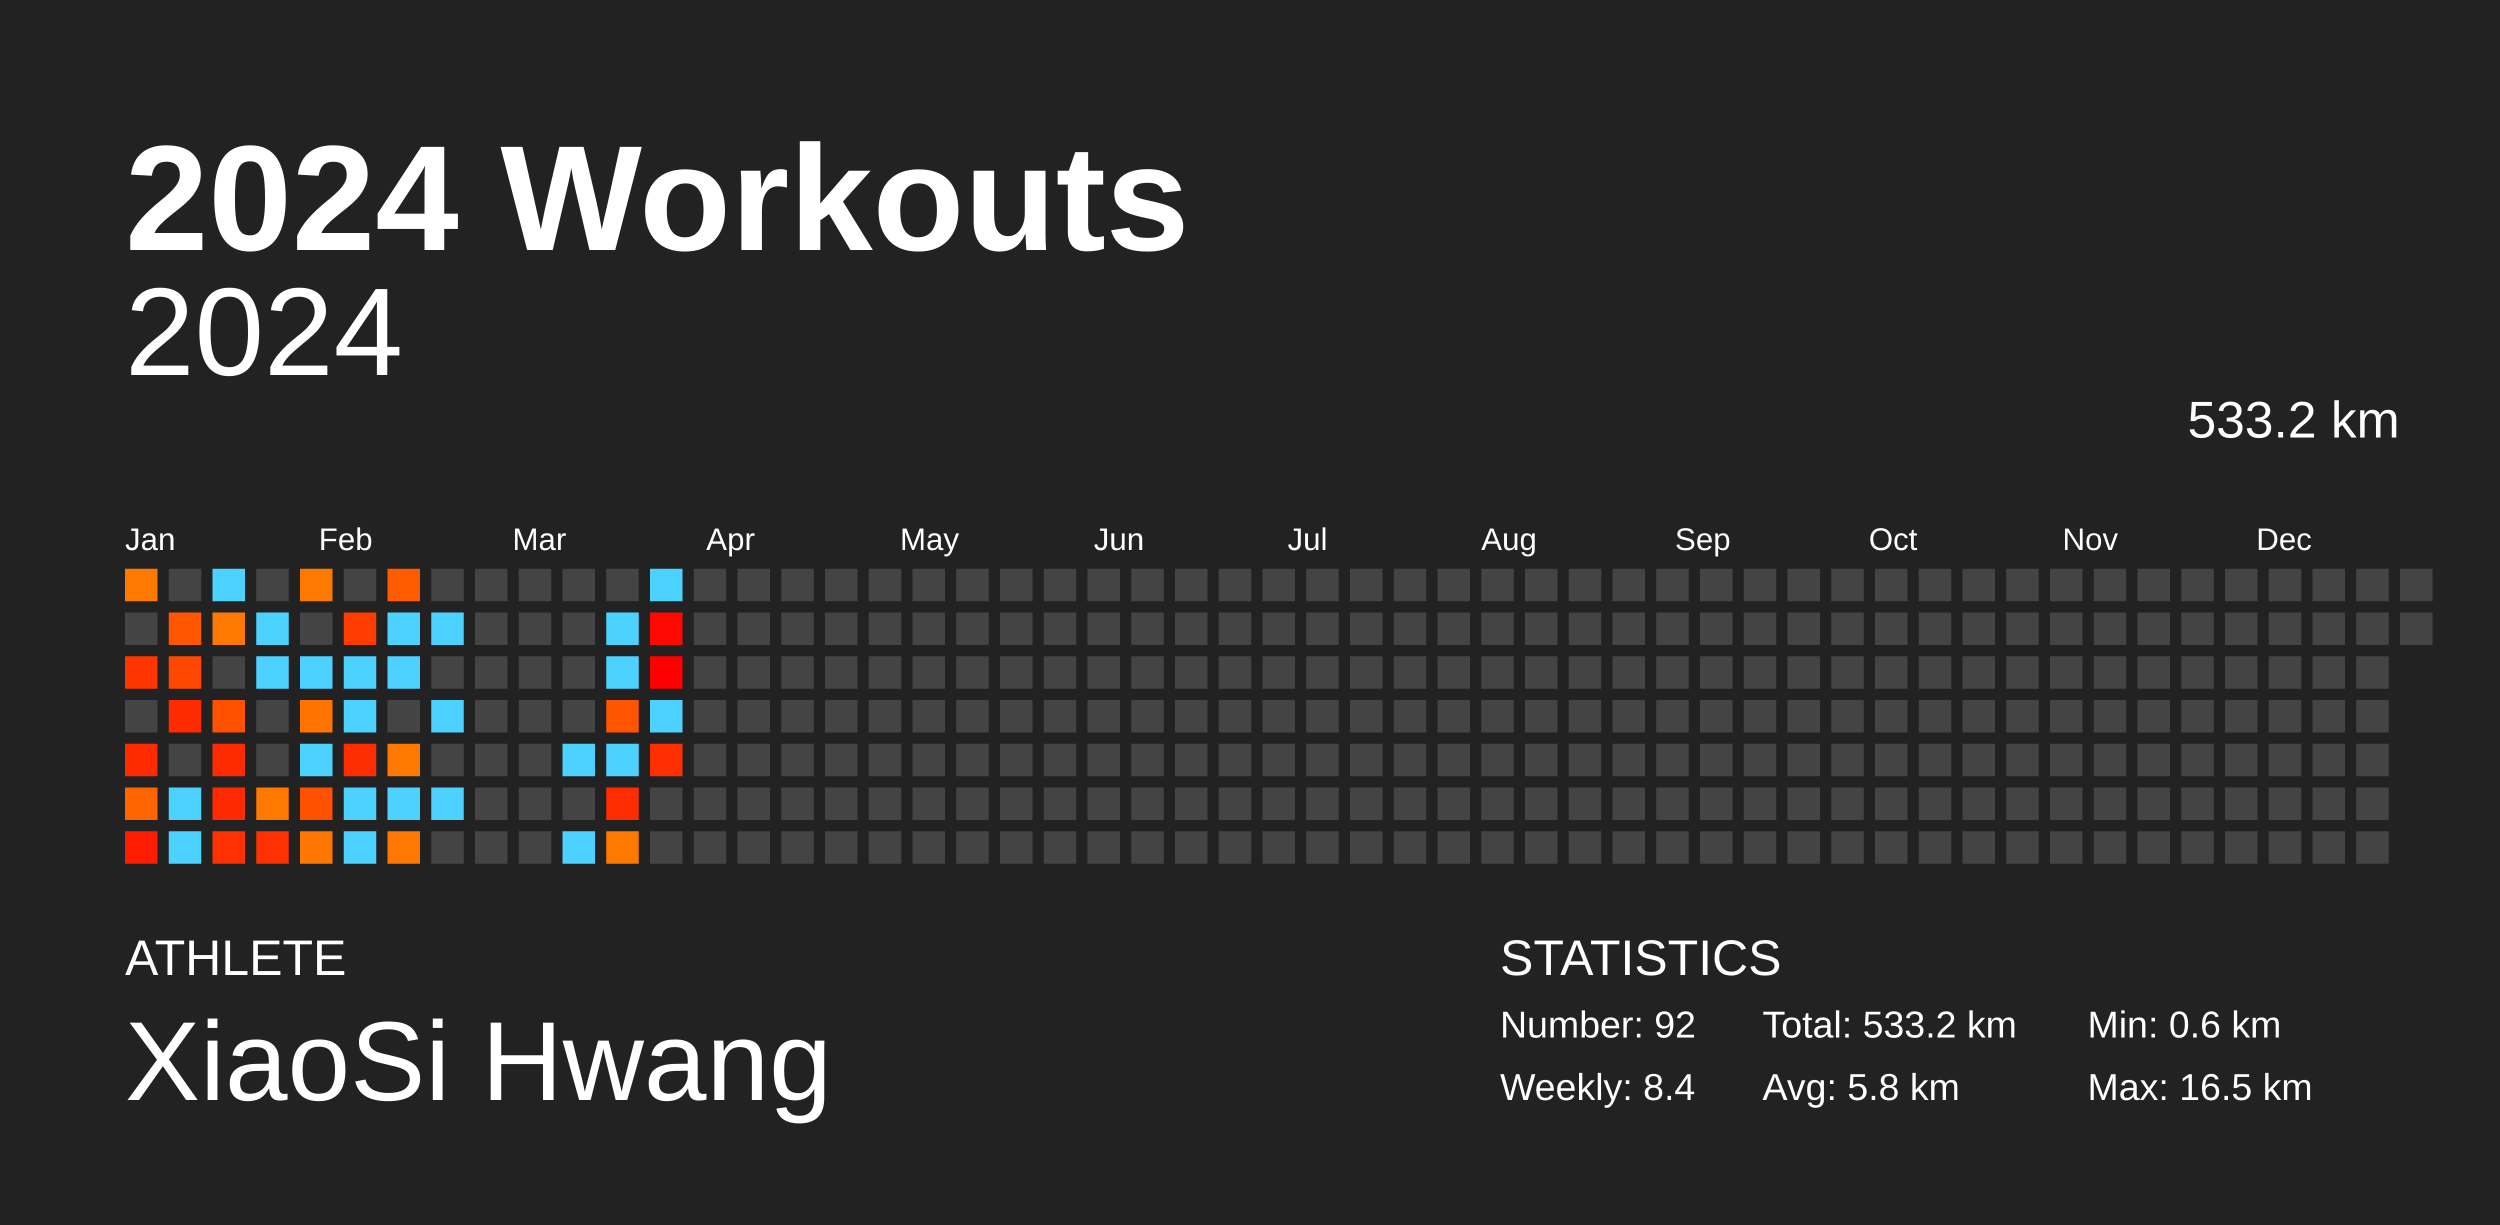
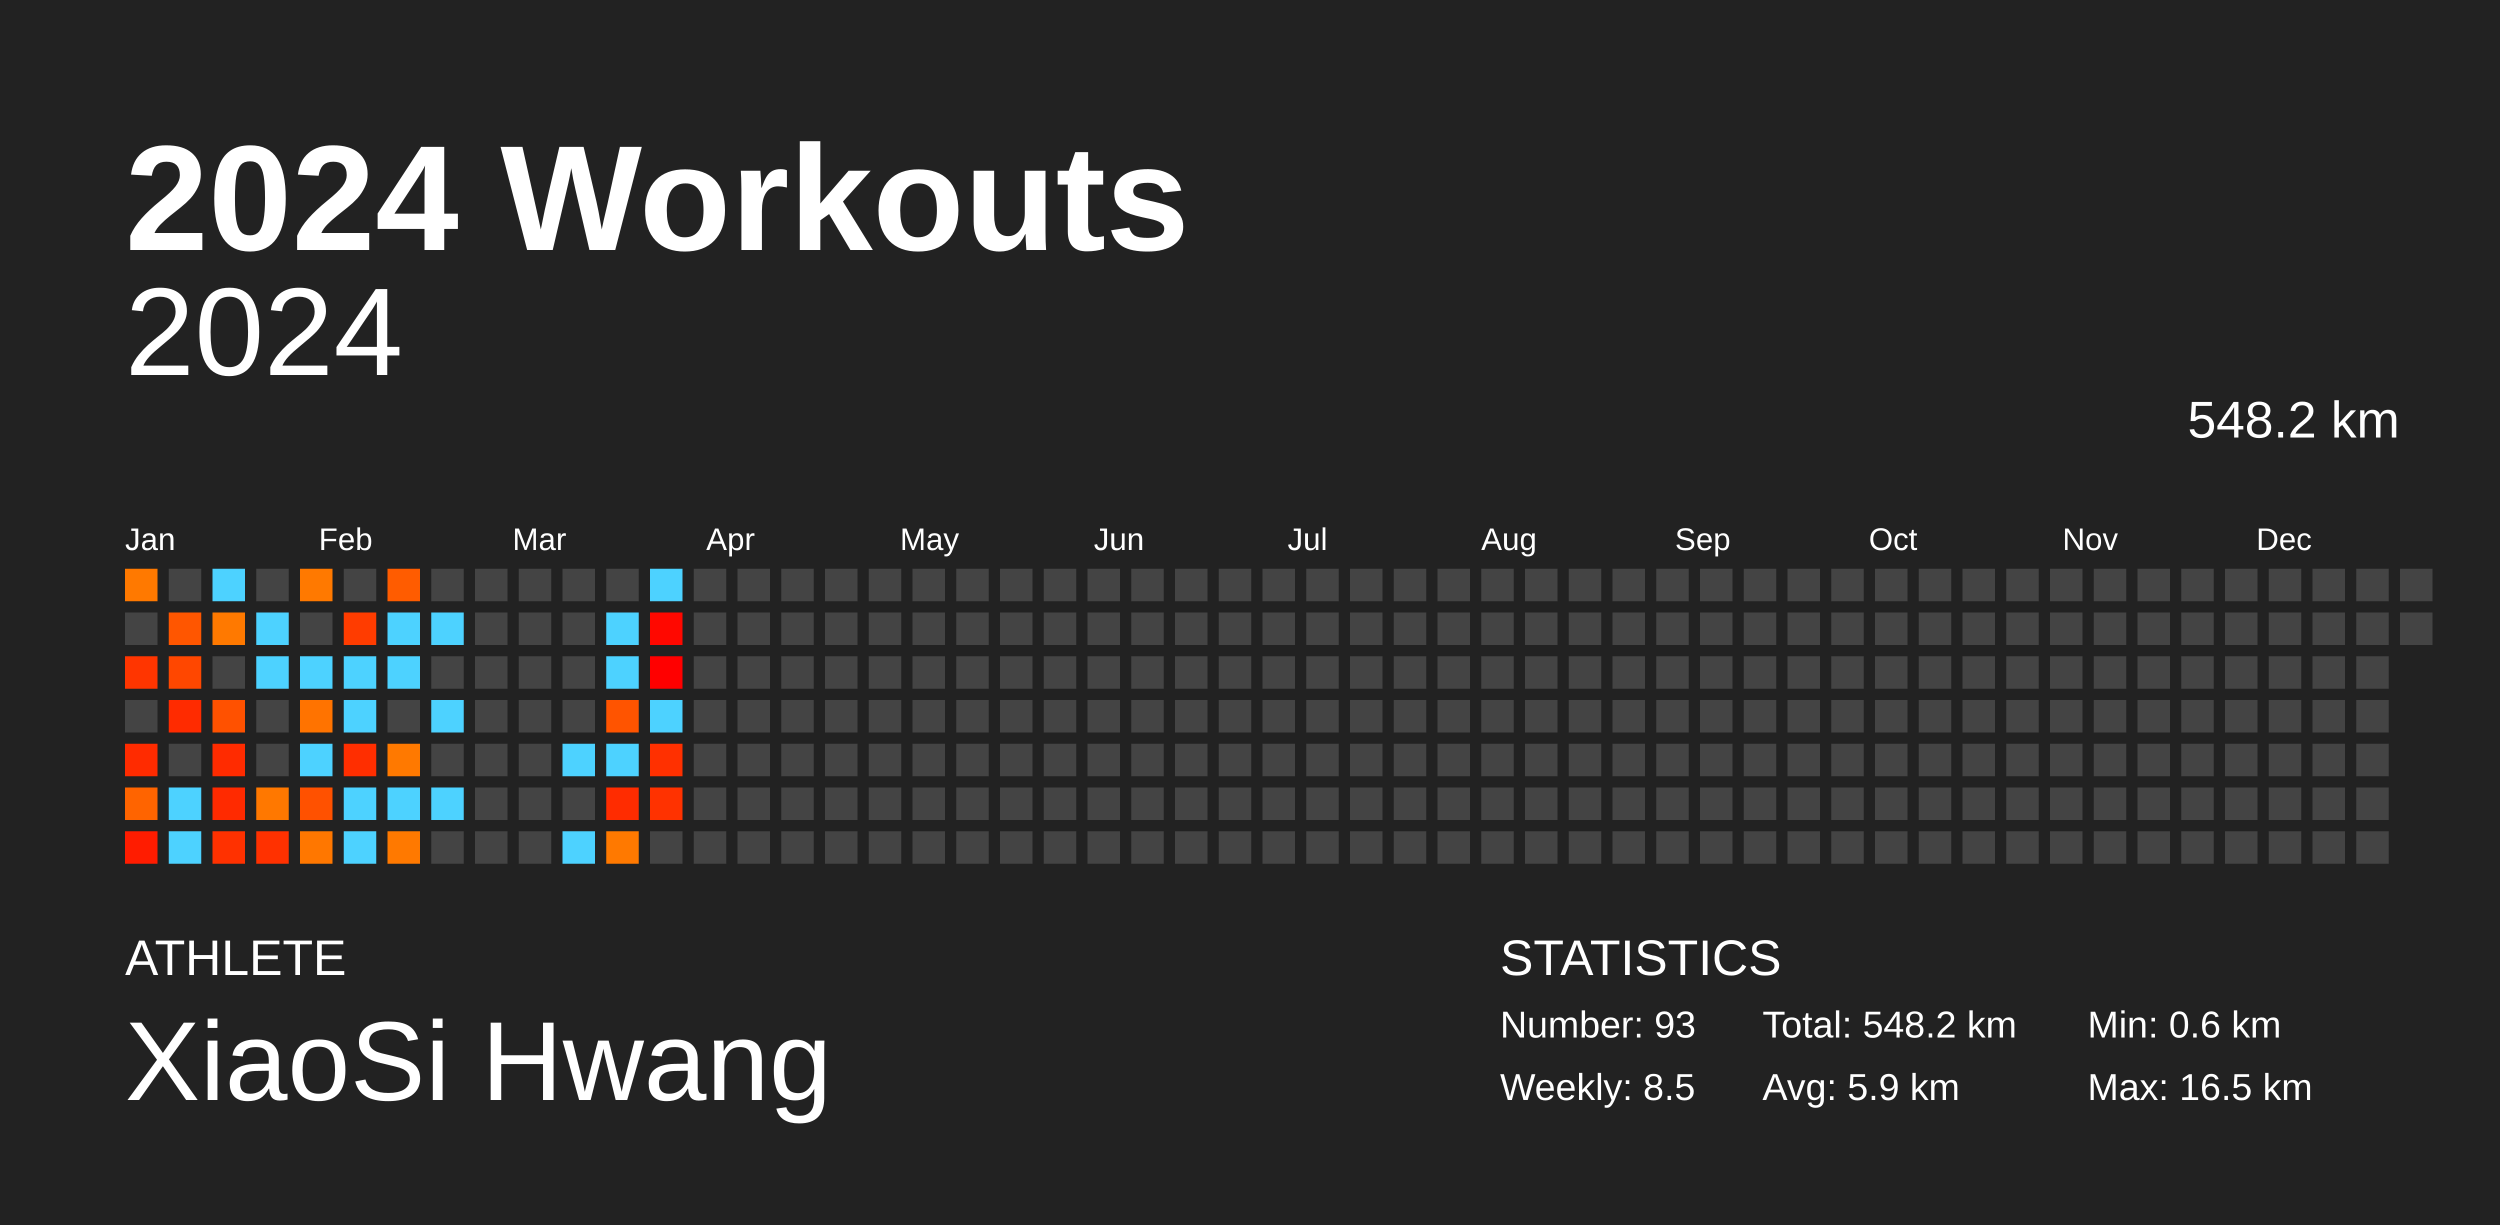
<svg xmlns="http://www.w3.org/2000/svg" baseProfile="full" height="98mm" version="1.1" viewBox="0,0,200,98" width="200mm">
  <defs />
  <rect fill="#222222" height="98" width="200" x="0" y="0" />
  <text fill="#FFFFFF" style="font-size:12px; font-family:Arial; font-weight:bold;" x="10" y="20">2024 Workouts</text>
  <text fill="#FFFFFF" style="font-size:4px; font-family:Arial" x="10" y="78">ATHLETE</text>
  <text fill="#FFFFFF" style="font-size:9px; font-family:Arial" x="10" y="88">XiaoSi Hwang</text>
  <text fill="#FFFFFF" style="font-size:4px; font-family:Arial" x="120" y="78">STATISTICS</text>
-   <text fill="#FFFFFF" style="font-size:3px; font-family:Arial" x="120" y="83">Number: 92</text>
-   <text fill="#FFFFFF" style="font-size:3px; font-family:Arial" x="120" y="88">Weekly: 8.4</text>
-   <text fill="#FFFFFF" style="font-size:3px; font-family:Arial" x="141" y="83">Total: 533.2 km</text>
-   <text fill="#FFFFFF" style="font-size:3px; font-family:Arial" x="141" y="88">Avg: 5.8 km</text>
+   <text fill="#FFFFFF" style="font-size:3px; font-family:Arial" x="120" y="83">Number: 93</text>
+   <text fill="#FFFFFF" style="font-size:3px; font-family:Arial" x="120" y="88">Weekly: 8.5</text>
+   <text fill="#FFFFFF" style="font-size:3px; font-family:Arial" x="141" y="83">Total: 548.2 km</text>
+   <text fill="#FFFFFF" style="font-size:3px; font-family:Arial" x="141" y="88">Avg: 5.9 km</text>
  <text fill="#FFFFFF" style="font-size:3px; font-family:Arial" x="167" y="83">Min: 0.6 km</text>
  <text fill="#FFFFFF" style="font-size:3px; font-family:Arial" x="167" y="88">Max: 16.5 km</text>
  <text alignment-baseline="hanging" fill="#FFFFFF" style="font-size:10.0px; font-family:Arial;" x="10" y="30">2024</text>
-   <text alignment-baseline="hanging" fill="#FFFFFF" style="font-size:4.125px; font-family:Arial;" x="175" y="35">533.2 km</text>
+   <text alignment-baseline="hanging" fill="#FFFFFF" style="font-size:4.125px; font-family:Arial;" x="175" y="35">548.2 km</text>
  <text fill="#FFFFFF" style="font-size:2.5px; font-family:Arial" x="10.0" y="44">Jan</text>
  <text fill="#FFFFFF" style="font-size:2.5px; font-family:Arial" x="25.5" y="44">Feb</text>
  <text fill="#FFFFFF" style="font-size:2.5px; font-family:Arial" x="41.0" y="44">Mar</text>
  <text fill="#FFFFFF" style="font-size:2.5px; font-family:Arial" x="56.5" y="44">Apr</text>
  <text fill="#FFFFFF" style="font-size:2.5px; font-family:Arial" x="72.0" y="44">May</text>
  <text fill="#FFFFFF" style="font-size:2.5px; font-family:Arial" x="87.5" y="44">Jun</text>
  <text fill="#FFFFFF" style="font-size:2.5px; font-family:Arial" x="103.0" y="44">Jul</text>
  <text fill="#FFFFFF" style="font-size:2.5px; font-family:Arial" x="118.5" y="44">Aug</text>
  <text fill="#FFFFFF" style="font-size:2.5px; font-family:Arial" x="134.0" y="44">Sep</text>
  <text fill="#FFFFFF" style="font-size:2.5px; font-family:Arial" x="149.5" y="44">Oct</text>
  <text fill="#FFFFFF" style="font-size:2.5px; font-family:Arial" x="165.0" y="44">Nov</text>
  <text fill="#FFFFFF" style="font-size:2.5px; font-family:Arial" x="180.5" y="44">Dec</text>
  <rect fill="#ff7900" height="2.6" width="2.6" x="10.0" y="45.5" />
  <rect fill="#444444" height="2.6" width="2.6" x="10.0" y="49.0" />
  <rect fill="#ff3500" height="2.6" width="2.6" x="10.0" y="52.5" />
  <rect fill="#444444" height="2.6" width="2.6" x="10.0" y="56.0" />
  <rect fill="#ff2b00" height="2.6" width="2.6" x="10.0" y="59.5" />
  <rect fill="#ff6400" height="2.6" width="2.6" x="10.0" y="63.0" />
  <rect fill="#ff1c00" height="2.6" width="2.6" x="10.0" y="66.5" />
  <rect fill="#444444" height="2.6" width="2.6" x="13.5" y="45.5" />
  <rect fill="#ff5600" height="2.6" width="2.6" x="13.5" y="49.0" />
  <rect fill="#ff4700" height="2.6" width="2.6" x="13.5" y="52.5" />
  <rect fill="#ff2b00" height="2.6" width="2.6" x="13.5" y="56.0" />
  <rect fill="#444444" height="2.6" width="2.6" x="13.5" y="59.5" />
  <rect fill="#4dd2ff" height="2.6" width="2.6" x="13.5" y="63.0" />
  <rect fill="#4dd2ff" height="2.6" width="2.6" x="13.5" y="66.5" />
  <rect fill="#4dd2ff" height="2.6" width="2.6" x="17.0" y="45.5" />
  <rect fill="#ff7900" height="2.6" width="2.6" x="17.0" y="49.0" />
  <rect fill="#444444" height="2.6" width="2.6" x="17.0" y="52.5" />
  <rect fill="#ff5100" height="2.6" width="2.6" x="17.0" y="56.0" />
  <rect fill="#ff2b00" height="2.6" width="2.6" x="17.0" y="59.5" />
  <rect fill="#ff2a00" height="2.6" width="2.6" x="17.0" y="63.0" />
  <rect fill="#ff3100" height="2.6" width="2.6" x="17.0" y="66.5" />
  <rect fill="#444444" height="2.6" width="2.6" x="20.5" y="45.5" />
  <rect fill="#4dd2ff" height="2.6" width="2.6" x="20.5" y="49.0" />
  <rect fill="#4dd2ff" height="2.6" width="2.6" x="20.5" y="52.5" />
  <rect fill="#444444" height="2.6" width="2.6" x="20.5" y="56.0" />
  <rect fill="#444444" height="2.6" width="2.6" x="20.5" y="59.5" />
  <rect fill="#ff7800" height="2.6" width="2.6" x="20.5" y="63.0" />
  <rect fill="#ff3100" height="2.6" width="2.6" x="20.5" y="66.5" />
  <rect fill="#ff7900" height="2.6" width="2.6" x="24.0" y="45.5" />
  <rect fill="#444444" height="2.6" width="2.6" x="24.0" y="49.0" />
  <rect fill="#4dd2ff" height="2.6" width="2.6" x="24.0" y="52.5" />
  <rect fill="#ff7300" height="2.6" width="2.6" x="24.0" y="56.0" />
  <rect fill="#4dd2ff" height="2.6" width="2.6" x="24.0" y="59.5" />
  <rect fill="#ff5100" height="2.6" width="2.6" x="24.0" y="63.0" />
  <rect fill="#ff7700" height="2.6" width="2.6" x="24.0" y="66.5" />
  <rect fill="#444444" height="2.6" width="2.6" x="27.5" y="45.5" />
  <rect fill="#ff3c00" height="2.6" width="2.6" x="27.5" y="49.0" />
  <rect fill="#4dd2ff" height="2.6" width="2.6" x="27.5" y="52.5" />
  <rect fill="#4dd2ff" height="2.6" width="2.6" x="27.5" y="56.0" />
  <rect fill="#ff2e00" height="2.6" width="2.6" x="27.5" y="59.5" />
  <rect fill="#4dd2ff" height="2.6" width="2.6" x="27.5" y="63.0" />
  <rect fill="#4dd2ff" height="2.6" width="2.6" x="27.5" y="66.5" />
  <rect fill="#ff5c00" height="2.6" width="2.6" x="31.0" y="45.5" />
  <rect fill="#4dd2ff" height="2.6" width="2.6" x="31.0" y="49.0" />
  <rect fill="#4dd2ff" height="2.6" width="2.6" x="31.0" y="52.5" />
  <rect fill="#444444" height="2.6" width="2.6" x="31.0" y="56.0" />
  <rect fill="#ff7900" height="2.6" width="2.6" x="31.0" y="59.5" />
  <rect fill="#4dd2ff" height="2.6" width="2.6" x="31.0" y="63.0" />
  <rect fill="#ff7900" height="2.6" width="2.6" x="31.0" y="66.5" />
  <rect fill="#444444" height="2.6" width="2.6" x="34.5" y="45.5" />
  <rect fill="#4dd2ff" height="2.6" width="2.6" x="34.5" y="49.0" />
  <rect fill="#444444" height="2.6" width="2.6" x="34.5" y="52.5" />
  <rect fill="#4dd2ff" height="2.6" width="2.6" x="34.5" y="56.0" />
  <rect fill="#444444" height="2.6" width="2.6" x="34.5" y="59.5" />
  <rect fill="#4dd2ff" height="2.6" width="2.6" x="34.5" y="63.0" />
  <rect fill="#444444" height="2.6" width="2.6" x="34.5" y="66.5" />
  <rect fill="#444444" height="2.6" width="2.6" x="38.0" y="45.5" />
  <rect fill="#444444" height="2.6" width="2.6" x="38.0" y="49.0" />
  <rect fill="#444444" height="2.6" width="2.6" x="38.0" y="52.5" />
  <rect fill="#444444" height="2.6" width="2.6" x="38.0" y="56.0" />
  <rect fill="#444444" height="2.6" width="2.6" x="38.0" y="59.5" />
  <rect fill="#444444" height="2.6" width="2.6" x="38.0" y="63.0" />
  <rect fill="#444444" height="2.6" width="2.6" x="38.0" y="66.5" />
  <rect fill="#444444" height="2.6" width="2.6" x="41.5" y="45.5" />
  <rect fill="#444444" height="2.6" width="2.6" x="41.5" y="49.0" />
  <rect fill="#444444" height="2.6" width="2.6" x="41.5" y="52.5" />
  <rect fill="#444444" height="2.6" width="2.6" x="41.5" y="56.0" />
  <rect fill="#444444" height="2.6" width="2.6" x="41.5" y="59.5" />
  <rect fill="#444444" height="2.6" width="2.6" x="41.5" y="63.0" />
  <rect fill="#444444" height="2.6" width="2.6" x="41.5" y="66.5" />
  <rect fill="#444444" height="2.6" width="2.6" x="45.0" y="45.5" />
  <rect fill="#444444" height="2.6" width="2.6" x="45.0" y="49.0" />
  <rect fill="#444444" height="2.6" width="2.6" x="45.0" y="52.5" />
  <rect fill="#444444" height="2.6" width="2.6" x="45.0" y="56.0" />
  <rect fill="#4dd2ff" height="2.6" width="2.6" x="45.0" y="59.5" />
  <rect fill="#444444" height="2.6" width="2.6" x="45.0" y="63.0" />
  <rect fill="#4dd2ff" height="2.6" width="2.6" x="45.0" y="66.5" />
  <rect fill="#444444" height="2.6" width="2.6" x="48.5" y="45.5" />
  <rect fill="#4dd2ff" height="2.6" width="2.6" x="48.5" y="49.0" />
  <rect fill="#4dd2ff" height="2.6" width="2.6" x="48.5" y="52.5" />
  <rect fill="#ff5400" height="2.6" width="2.6" x="48.5" y="56.0" />
  <rect fill="#4dd2ff" height="2.6" width="2.6" x="48.5" y="59.5" />
  <rect fill="#ff2c00" height="2.6" width="2.6" x="48.5" y="63.0" />
  <rect fill="#ff7900" height="2.6" width="2.6" x="48.5" y="66.5" />
  <rect fill="#4dd2ff" height="2.6" width="2.6" x="52.0" y="45.5" />
  <rect fill="#ff0800" height="2.6" width="2.6" x="52.0" y="49.0" />
  <rect fill="#ff0000" height="2.6" width="2.6" x="52.0" y="52.5" />
  <rect fill="#4dd2ff" height="2.6" width="2.6" x="52.0" y="56.0" />
  <rect fill="#ff3000" height="2.6" width="2.6" x="52.0" y="59.5" />
-   <rect fill="#444444" height="2.6" width="2.6" x="52.0" y="63.0" />
+   <rect fill="#ff3200" height="2.6" width="2.6" x="52.0" y="63.0" />
  <rect fill="#444444" height="2.6" width="2.6" x="52.0" y="66.5" />
  <rect fill="#444444" height="2.6" width="2.6" x="55.5" y="45.5" />
  <rect fill="#444444" height="2.6" width="2.6" x="55.5" y="49.0" />
  <rect fill="#444444" height="2.6" width="2.6" x="55.5" y="52.5" />
  <rect fill="#444444" height="2.6" width="2.6" x="55.5" y="56.0" />
  <rect fill="#444444" height="2.6" width="2.6" x="55.5" y="59.5" />
  <rect fill="#444444" height="2.6" width="2.6" x="55.5" y="63.0" />
  <rect fill="#444444" height="2.6" width="2.6" x="55.5" y="66.5" />
  <rect fill="#444444" height="2.6" width="2.6" x="59.0" y="45.5" />
  <rect fill="#444444" height="2.6" width="2.6" x="59.0" y="49.0" />
  <rect fill="#444444" height="2.6" width="2.6" x="59.0" y="52.5" />
  <rect fill="#444444" height="2.6" width="2.6" x="59.0" y="56.0" />
  <rect fill="#444444" height="2.6" width="2.6" x="59.0" y="59.5" />
  <rect fill="#444444" height="2.6" width="2.6" x="59.0" y="63.0" />
  <rect fill="#444444" height="2.6" width="2.6" x="59.0" y="66.5" />
  <rect fill="#444444" height="2.6" width="2.6" x="62.5" y="45.5" />
  <rect fill="#444444" height="2.6" width="2.6" x="62.5" y="49.0" />
  <rect fill="#444444" height="2.6" width="2.6" x="62.5" y="52.5" />
  <rect fill="#444444" height="2.6" width="2.6" x="62.5" y="56.0" />
  <rect fill="#444444" height="2.6" width="2.6" x="62.5" y="59.5" />
  <rect fill="#444444" height="2.6" width="2.6" x="62.5" y="63.0" />
  <rect fill="#444444" height="2.6" width="2.6" x="62.5" y="66.5" />
  <rect fill="#444444" height="2.6" width="2.6" x="66.0" y="45.5" />
  <rect fill="#444444" height="2.6" width="2.6" x="66.0" y="49.0" />
  <rect fill="#444444" height="2.6" width="2.6" x="66.0" y="52.5" />
  <rect fill="#444444" height="2.6" width="2.6" x="66.0" y="56.0" />
  <rect fill="#444444" height="2.6" width="2.6" x="66.0" y="59.5" />
  <rect fill="#444444" height="2.6" width="2.6" x="66.0" y="63.0" />
  <rect fill="#444444" height="2.6" width="2.6" x="66.0" y="66.5" />
  <rect fill="#444444" height="2.6" width="2.6" x="69.5" y="45.5" />
  <rect fill="#444444" height="2.6" width="2.6" x="69.5" y="49.0" />
  <rect fill="#444444" height="2.6" width="2.6" x="69.5" y="52.5" />
  <rect fill="#444444" height="2.6" width="2.6" x="69.5" y="56.0" />
  <rect fill="#444444" height="2.6" width="2.6" x="69.5" y="59.5" />
  <rect fill="#444444" height="2.6" width="2.6" x="69.5" y="63.0" />
  <rect fill="#444444" height="2.6" width="2.6" x="69.5" y="66.5" />
  <rect fill="#444444" height="2.6" width="2.6" x="73.0" y="45.5" />
  <rect fill="#444444" height="2.6" width="2.6" x="73.0" y="49.0" />
  <rect fill="#444444" height="2.6" width="2.6" x="73.0" y="52.5" />
  <rect fill="#444444" height="2.6" width="2.6" x="73.0" y="56.0" />
  <rect fill="#444444" height="2.6" width="2.6" x="73.0" y="59.5" />
  <rect fill="#444444" height="2.6" width="2.6" x="73.0" y="63.0" />
  <rect fill="#444444" height="2.6" width="2.6" x="73.0" y="66.5" />
  <rect fill="#444444" height="2.6" width="2.6" x="76.5" y="45.5" />
  <rect fill="#444444" height="2.6" width="2.6" x="76.5" y="49.0" />
  <rect fill="#444444" height="2.6" width="2.6" x="76.5" y="52.5" />
  <rect fill="#444444" height="2.6" width="2.6" x="76.5" y="56.0" />
  <rect fill="#444444" height="2.6" width="2.6" x="76.5" y="59.5" />
  <rect fill="#444444" height="2.6" width="2.6" x="76.5" y="63.0" />
  <rect fill="#444444" height="2.6" width="2.6" x="76.5" y="66.5" />
  <rect fill="#444444" height="2.6" width="2.6" x="80.0" y="45.5" />
  <rect fill="#444444" height="2.6" width="2.6" x="80.0" y="49.0" />
  <rect fill="#444444" height="2.6" width="2.6" x="80.0" y="52.5" />
  <rect fill="#444444" height="2.6" width="2.6" x="80.0" y="56.0" />
  <rect fill="#444444" height="2.6" width="2.6" x="80.0" y="59.5" />
  <rect fill="#444444" height="2.6" width="2.6" x="80.0" y="63.0" />
  <rect fill="#444444" height="2.6" width="2.6" x="80.0" y="66.5" />
  <rect fill="#444444" height="2.6" width="2.6" x="83.5" y="45.5" />
  <rect fill="#444444" height="2.6" width="2.6" x="83.5" y="49.0" />
  <rect fill="#444444" height="2.6" width="2.6" x="83.5" y="52.5" />
  <rect fill="#444444" height="2.6" width="2.6" x="83.5" y="56.0" />
  <rect fill="#444444" height="2.6" width="2.6" x="83.5" y="59.5" />
  <rect fill="#444444" height="2.6" width="2.6" x="83.5" y="63.0" />
  <rect fill="#444444" height="2.6" width="2.6" x="83.5" y="66.5" />
  <rect fill="#444444" height="2.6" width="2.6" x="87.0" y="45.5" />
  <rect fill="#444444" height="2.6" width="2.6" x="87.0" y="49.0" />
  <rect fill="#444444" height="2.6" width="2.6" x="87.0" y="52.5" />
  <rect fill="#444444" height="2.6" width="2.6" x="87.0" y="56.0" />
  <rect fill="#444444" height="2.6" width="2.6" x="87.0" y="59.5" />
  <rect fill="#444444" height="2.6" width="2.6" x="87.0" y="63.0" />
  <rect fill="#444444" height="2.6" width="2.6" x="87.0" y="66.5" />
  <rect fill="#444444" height="2.6" width="2.6" x="90.5" y="45.5" />
  <rect fill="#444444" height="2.6" width="2.6" x="90.5" y="49.0" />
  <rect fill="#444444" height="2.6" width="2.6" x="90.5" y="52.5" />
  <rect fill="#444444" height="2.6" width="2.6" x="90.5" y="56.0" />
  <rect fill="#444444" height="2.6" width="2.6" x="90.5" y="59.5" />
  <rect fill="#444444" height="2.6" width="2.6" x="90.5" y="63.0" />
  <rect fill="#444444" height="2.6" width="2.6" x="90.5" y="66.5" />
  <rect fill="#444444" height="2.6" width="2.6" x="94.0" y="45.5" />
  <rect fill="#444444" height="2.6" width="2.6" x="94.0" y="49.0" />
  <rect fill="#444444" height="2.6" width="2.6" x="94.0" y="52.5" />
  <rect fill="#444444" height="2.6" width="2.6" x="94.0" y="56.0" />
  <rect fill="#444444" height="2.6" width="2.6" x="94.0" y="59.5" />
  <rect fill="#444444" height="2.6" width="2.6" x="94.0" y="63.0" />
  <rect fill="#444444" height="2.6" width="2.6" x="94.0" y="66.5" />
  <rect fill="#444444" height="2.6" width="2.6" x="97.5" y="45.5" />
  <rect fill="#444444" height="2.6" width="2.6" x="97.5" y="49.0" />
  <rect fill="#444444" height="2.6" width="2.6" x="97.5" y="52.5" />
  <rect fill="#444444" height="2.6" width="2.6" x="97.5" y="56.0" />
  <rect fill="#444444" height="2.6" width="2.6" x="97.5" y="59.5" />
  <rect fill="#444444" height="2.6" width="2.6" x="97.5" y="63.0" />
  <rect fill="#444444" height="2.6" width="2.6" x="97.5" y="66.5" />
  <rect fill="#444444" height="2.6" width="2.6" x="101.0" y="45.5" />
  <rect fill="#444444" height="2.6" width="2.6" x="101.0" y="49.0" />
  <rect fill="#444444" height="2.6" width="2.6" x="101.0" y="52.5" />
  <rect fill="#444444" height="2.6" width="2.6" x="101.0" y="56.0" />
  <rect fill="#444444" height="2.6" width="2.6" x="101.0" y="59.5" />
  <rect fill="#444444" height="2.6" width="2.6" x="101.0" y="63.0" />
  <rect fill="#444444" height="2.6" width="2.6" x="101.0" y="66.5" />
  <rect fill="#444444" height="2.6" width="2.6" x="104.5" y="45.5" />
  <rect fill="#444444" height="2.6" width="2.6" x="104.5" y="49.0" />
  <rect fill="#444444" height="2.6" width="2.6" x="104.5" y="52.5" />
  <rect fill="#444444" height="2.6" width="2.6" x="104.5" y="56.0" />
  <rect fill="#444444" height="2.6" width="2.6" x="104.5" y="59.5" />
  <rect fill="#444444" height="2.6" width="2.6" x="104.5" y="63.0" />
  <rect fill="#444444" height="2.6" width="2.6" x="104.5" y="66.5" />
  <rect fill="#444444" height="2.6" width="2.6" x="108.0" y="45.5" />
  <rect fill="#444444" height="2.6" width="2.6" x="108.0" y="49.0" />
  <rect fill="#444444" height="2.6" width="2.6" x="108.0" y="52.5" />
  <rect fill="#444444" height="2.6" width="2.6" x="108.0" y="56.0" />
  <rect fill="#444444" height="2.6" width="2.6" x="108.0" y="59.5" />
  <rect fill="#444444" height="2.6" width="2.6" x="108.0" y="63.0" />
  <rect fill="#444444" height="2.6" width="2.6" x="108.0" y="66.5" />
  <rect fill="#444444" height="2.6" width="2.6" x="111.5" y="45.5" />
  <rect fill="#444444" height="2.6" width="2.6" x="111.5" y="49.0" />
  <rect fill="#444444" height="2.6" width="2.6" x="111.5" y="52.5" />
  <rect fill="#444444" height="2.6" width="2.6" x="111.5" y="56.0" />
  <rect fill="#444444" height="2.6" width="2.6" x="111.5" y="59.5" />
  <rect fill="#444444" height="2.6" width="2.6" x="111.5" y="63.0" />
  <rect fill="#444444" height="2.6" width="2.6" x="111.5" y="66.5" />
  <rect fill="#444444" height="2.6" width="2.6" x="115.0" y="45.5" />
  <rect fill="#444444" height="2.6" width="2.6" x="115.0" y="49.0" />
  <rect fill="#444444" height="2.6" width="2.6" x="115.0" y="52.5" />
  <rect fill="#444444" height="2.6" width="2.6" x="115.0" y="56.0" />
  <rect fill="#444444" height="2.6" width="2.6" x="115.0" y="59.5" />
  <rect fill="#444444" height="2.6" width="2.6" x="115.0" y="63.0" />
  <rect fill="#444444" height="2.6" width="2.6" x="115.0" y="66.5" />
  <rect fill="#444444" height="2.6" width="2.6" x="118.5" y="45.5" />
  <rect fill="#444444" height="2.6" width="2.6" x="118.5" y="49.0" />
  <rect fill="#444444" height="2.6" width="2.6" x="118.5" y="52.5" />
  <rect fill="#444444" height="2.6" width="2.6" x="118.5" y="56.0" />
  <rect fill="#444444" height="2.6" width="2.6" x="118.5" y="59.5" />
  <rect fill="#444444" height="2.6" width="2.6" x="118.5" y="63.0" />
  <rect fill="#444444" height="2.6" width="2.6" x="118.5" y="66.5" />
  <rect fill="#444444" height="2.6" width="2.6" x="122.0" y="45.5" />
  <rect fill="#444444" height="2.6" width="2.6" x="122.0" y="49.0" />
  <rect fill="#444444" height="2.6" width="2.6" x="122.0" y="52.5" />
  <rect fill="#444444" height="2.6" width="2.6" x="122.0" y="56.0" />
  <rect fill="#444444" height="2.6" width="2.6" x="122.0" y="59.5" />
  <rect fill="#444444" height="2.6" width="2.6" x="122.0" y="63.0" />
  <rect fill="#444444" height="2.6" width="2.6" x="122.0" y="66.5" />
  <rect fill="#444444" height="2.6" width="2.6" x="125.5" y="45.5" />
  <rect fill="#444444" height="2.6" width="2.6" x="125.5" y="49.0" />
  <rect fill="#444444" height="2.6" width="2.6" x="125.5" y="52.5" />
  <rect fill="#444444" height="2.6" width="2.6" x="125.5" y="56.0" />
  <rect fill="#444444" height="2.6" width="2.6" x="125.5" y="59.5" />
  <rect fill="#444444" height="2.6" width="2.6" x="125.5" y="63.0" />
  <rect fill="#444444" height="2.6" width="2.6" x="125.5" y="66.5" />
  <rect fill="#444444" height="2.6" width="2.6" x="129.0" y="45.5" />
  <rect fill="#444444" height="2.6" width="2.6" x="129.0" y="49.0" />
  <rect fill="#444444" height="2.6" width="2.6" x="129.0" y="52.5" />
  <rect fill="#444444" height="2.6" width="2.6" x="129.0" y="56.0" />
  <rect fill="#444444" height="2.6" width="2.6" x="129.0" y="59.5" />
  <rect fill="#444444" height="2.6" width="2.6" x="129.0" y="63.0" />
  <rect fill="#444444" height="2.6" width="2.6" x="129.0" y="66.5" />
  <rect fill="#444444" height="2.6" width="2.6" x="132.5" y="45.5" />
  <rect fill="#444444" height="2.6" width="2.6" x="132.5" y="49.0" />
  <rect fill="#444444" height="2.6" width="2.6" x="132.5" y="52.5" />
  <rect fill="#444444" height="2.6" width="2.6" x="132.5" y="56.0" />
  <rect fill="#444444" height="2.6" width="2.6" x="132.5" y="59.5" />
  <rect fill="#444444" height="2.6" width="2.6" x="132.5" y="63.0" />
  <rect fill="#444444" height="2.6" width="2.6" x="132.5" y="66.5" />
  <rect fill="#444444" height="2.6" width="2.6" x="136.0" y="45.5" />
  <rect fill="#444444" height="2.6" width="2.6" x="136.0" y="49.0" />
  <rect fill="#444444" height="2.6" width="2.6" x="136.0" y="52.5" />
  <rect fill="#444444" height="2.6" width="2.6" x="136.0" y="56.0" />
  <rect fill="#444444" height="2.6" width="2.6" x="136.0" y="59.5" />
  <rect fill="#444444" height="2.6" width="2.6" x="136.0" y="63.0" />
  <rect fill="#444444" height="2.6" width="2.6" x="136.0" y="66.5" />
  <rect fill="#444444" height="2.6" width="2.6" x="139.5" y="45.5" />
  <rect fill="#444444" height="2.6" width="2.6" x="139.5" y="49.0" />
  <rect fill="#444444" height="2.6" width="2.6" x="139.5" y="52.5" />
  <rect fill="#444444" height="2.6" width="2.6" x="139.5" y="56.0" />
  <rect fill="#444444" height="2.6" width="2.6" x="139.5" y="59.5" />
  <rect fill="#444444" height="2.6" width="2.6" x="139.5" y="63.0" />
  <rect fill="#444444" height="2.6" width="2.6" x="139.5" y="66.5" />
  <rect fill="#444444" height="2.6" width="2.6" x="143.0" y="45.5" />
  <rect fill="#444444" height="2.6" width="2.6" x="143.0" y="49.0" />
  <rect fill="#444444" height="2.6" width="2.6" x="143.0" y="52.5" />
  <rect fill="#444444" height="2.6" width="2.6" x="143.0" y="56.0" />
  <rect fill="#444444" height="2.6" width="2.6" x="143.0" y="59.5" />
  <rect fill="#444444" height="2.6" width="2.6" x="143.0" y="63.0" />
  <rect fill="#444444" height="2.6" width="2.6" x="143.0" y="66.5" />
  <rect fill="#444444" height="2.6" width="2.6" x="146.5" y="45.5" />
  <rect fill="#444444" height="2.6" width="2.6" x="146.5" y="49.0" />
  <rect fill="#444444" height="2.6" width="2.6" x="146.5" y="52.5" />
  <rect fill="#444444" height="2.6" width="2.6" x="146.5" y="56.0" />
  <rect fill="#444444" height="2.6" width="2.6" x="146.5" y="59.5" />
  <rect fill="#444444" height="2.6" width="2.6" x="146.5" y="63.0" />
  <rect fill="#444444" height="2.6" width="2.6" x="146.5" y="66.5" />
  <rect fill="#444444" height="2.6" width="2.6" x="150.0" y="45.5" />
  <rect fill="#444444" height="2.6" width="2.6" x="150.0" y="49.0" />
  <rect fill="#444444" height="2.6" width="2.6" x="150.0" y="52.5" />
  <rect fill="#444444" height="2.6" width="2.6" x="150.0" y="56.0" />
  <rect fill="#444444" height="2.6" width="2.6" x="150.0" y="59.5" />
  <rect fill="#444444" height="2.6" width="2.6" x="150.0" y="63.0" />
  <rect fill="#444444" height="2.6" width="2.6" x="150.0" y="66.5" />
  <rect fill="#444444" height="2.6" width="2.6" x="153.5" y="45.5" />
  <rect fill="#444444" height="2.6" width="2.6" x="153.5" y="49.0" />
  <rect fill="#444444" height="2.6" width="2.6" x="153.5" y="52.5" />
  <rect fill="#444444" height="2.6" width="2.6" x="153.5" y="56.0" />
  <rect fill="#444444" height="2.6" width="2.6" x="153.5" y="59.5" />
  <rect fill="#444444" height="2.6" width="2.6" x="153.5" y="63.0" />
  <rect fill="#444444" height="2.6" width="2.6" x="153.5" y="66.5" />
  <rect fill="#444444" height="2.6" width="2.6" x="157.0" y="45.5" />
  <rect fill="#444444" height="2.6" width="2.6" x="157.0" y="49.0" />
  <rect fill="#444444" height="2.6" width="2.6" x="157.0" y="52.5" />
  <rect fill="#444444" height="2.6" width="2.6" x="157.0" y="56.0" />
  <rect fill="#444444" height="2.6" width="2.6" x="157.0" y="59.5" />
  <rect fill="#444444" height="2.6" width="2.6" x="157.0" y="63.0" />
  <rect fill="#444444" height="2.6" width="2.6" x="157.0" y="66.5" />
  <rect fill="#444444" height="2.6" width="2.6" x="160.5" y="45.5" />
  <rect fill="#444444" height="2.6" width="2.6" x="160.5" y="49.0" />
  <rect fill="#444444" height="2.6" width="2.6" x="160.5" y="52.5" />
  <rect fill="#444444" height="2.6" width="2.6" x="160.5" y="56.0" />
  <rect fill="#444444" height="2.6" width="2.6" x="160.5" y="59.5" />
  <rect fill="#444444" height="2.6" width="2.6" x="160.5" y="63.0" />
  <rect fill="#444444" height="2.6" width="2.6" x="160.5" y="66.5" />
  <rect fill="#444444" height="2.6" width="2.6" x="164.0" y="45.5" />
  <rect fill="#444444" height="2.6" width="2.6" x="164.0" y="49.0" />
  <rect fill="#444444" height="2.6" width="2.6" x="164.0" y="52.5" />
  <rect fill="#444444" height="2.6" width="2.6" x="164.0" y="56.0" />
  <rect fill="#444444" height="2.6" width="2.6" x="164.0" y="59.5" />
  <rect fill="#444444" height="2.6" width="2.6" x="164.0" y="63.0" />
  <rect fill="#444444" height="2.6" width="2.6" x="164.0" y="66.5" />
  <rect fill="#444444" height="2.6" width="2.6" x="167.5" y="45.5" />
  <rect fill="#444444" height="2.6" width="2.6" x="167.5" y="49.0" />
  <rect fill="#444444" height="2.6" width="2.6" x="167.5" y="52.5" />
  <rect fill="#444444" height="2.6" width="2.6" x="167.5" y="56.0" />
  <rect fill="#444444" height="2.6" width="2.6" x="167.5" y="59.5" />
  <rect fill="#444444" height="2.6" width="2.6" x="167.5" y="63.0" />
  <rect fill="#444444" height="2.6" width="2.6" x="167.5" y="66.5" />
  <rect fill="#444444" height="2.6" width="2.6" x="171.0" y="45.5" />
  <rect fill="#444444" height="2.6" width="2.6" x="171.0" y="49.0" />
  <rect fill="#444444" height="2.6" width="2.6" x="171.0" y="52.5" />
  <rect fill="#444444" height="2.6" width="2.6" x="171.0" y="56.0" />
  <rect fill="#444444" height="2.6" width="2.6" x="171.0" y="59.5" />
  <rect fill="#444444" height="2.6" width="2.6" x="171.0" y="63.0" />
  <rect fill="#444444" height="2.6" width="2.6" x="171.0" y="66.5" />
  <rect fill="#444444" height="2.6" width="2.6" x="174.5" y="45.5" />
  <rect fill="#444444" height="2.6" width="2.6" x="174.5" y="49.0" />
  <rect fill="#444444" height="2.6" width="2.6" x="174.5" y="52.5" />
  <rect fill="#444444" height="2.6" width="2.6" x="174.5" y="56.0" />
  <rect fill="#444444" height="2.6" width="2.6" x="174.5" y="59.5" />
  <rect fill="#444444" height="2.6" width="2.6" x="174.5" y="63.0" />
  <rect fill="#444444" height="2.6" width="2.6" x="174.5" y="66.5" />
  <rect fill="#444444" height="2.6" width="2.6" x="178.0" y="45.5" />
  <rect fill="#444444" height="2.6" width="2.6" x="178.0" y="49.0" />
  <rect fill="#444444" height="2.6" width="2.6" x="178.0" y="52.5" />
  <rect fill="#444444" height="2.6" width="2.6" x="178.0" y="56.0" />
  <rect fill="#444444" height="2.6" width="2.6" x="178.0" y="59.5" />
  <rect fill="#444444" height="2.6" width="2.6" x="178.0" y="63.0" />
  <rect fill="#444444" height="2.6" width="2.6" x="178.0" y="66.5" />
  <rect fill="#444444" height="2.6" width="2.6" x="181.5" y="45.5" />
  <rect fill="#444444" height="2.6" width="2.6" x="181.5" y="49.0" />
  <rect fill="#444444" height="2.6" width="2.6" x="181.5" y="52.5" />
  <rect fill="#444444" height="2.6" width="2.6" x="181.5" y="56.0" />
  <rect fill="#444444" height="2.6" width="2.6" x="181.5" y="59.5" />
  <rect fill="#444444" height="2.6" width="2.6" x="181.5" y="63.0" />
  <rect fill="#444444" height="2.6" width="2.6" x="181.5" y="66.5" />
  <rect fill="#444444" height="2.6" width="2.6" x="185.0" y="45.5" />
  <rect fill="#444444" height="2.6" width="2.6" x="185.0" y="49.0" />
  <rect fill="#444444" height="2.6" width="2.6" x="185.0" y="52.5" />
  <rect fill="#444444" height="2.6" width="2.6" x="185.0" y="56.0" />
  <rect fill="#444444" height="2.6" width="2.6" x="185.0" y="59.5" />
  <rect fill="#444444" height="2.6" width="2.6" x="185.0" y="63.0" />
  <rect fill="#444444" height="2.6" width="2.6" x="185.0" y="66.5" />
  <rect fill="#444444" height="2.6" width="2.6" x="188.5" y="45.5" />
  <rect fill="#444444" height="2.6" width="2.6" x="188.5" y="49.0" />
  <rect fill="#444444" height="2.6" width="2.6" x="188.5" y="52.5" />
  <rect fill="#444444" height="2.6" width="2.6" x="188.5" y="56.0" />
  <rect fill="#444444" height="2.6" width="2.6" x="188.5" y="59.5" />
  <rect fill="#444444" height="2.6" width="2.6" x="188.5" y="63.0" />
  <rect fill="#444444" height="2.6" width="2.6" x="188.5" y="66.5" />
  <rect fill="#444444" height="2.6" width="2.6" x="192.0" y="45.5" />
  <rect fill="#444444" height="2.6" width="2.6" x="192.0" y="49.0" />
</svg>
